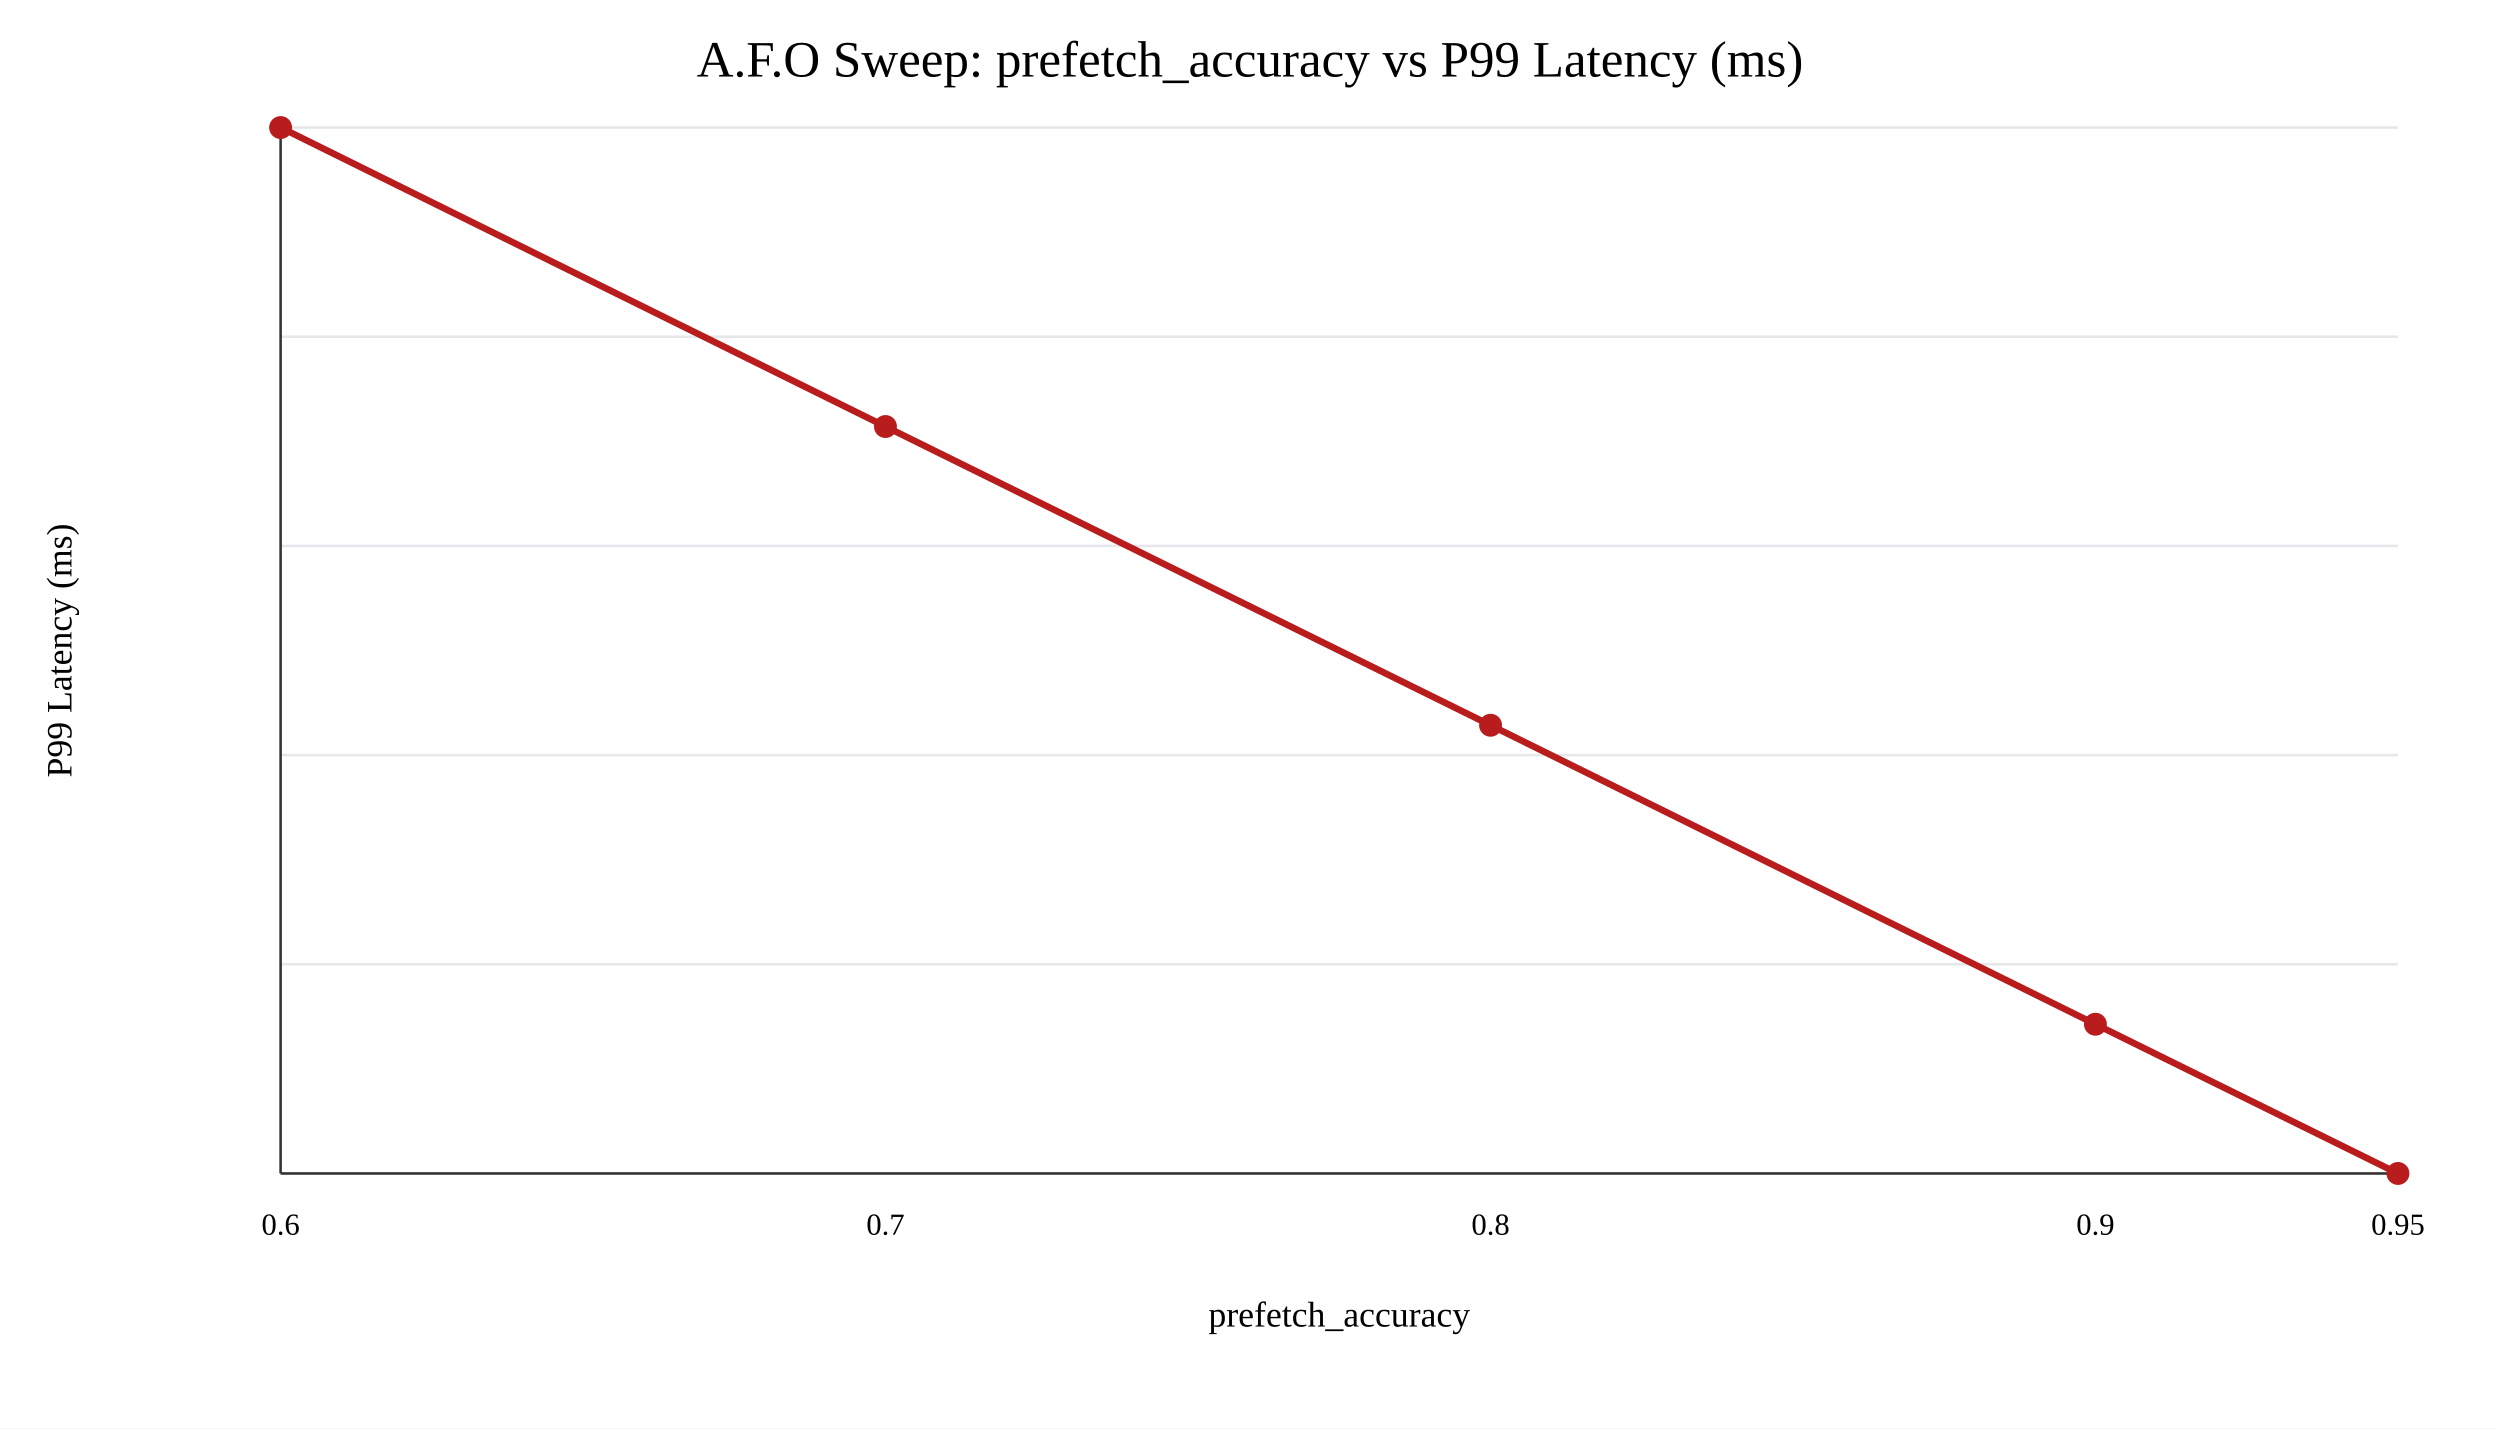
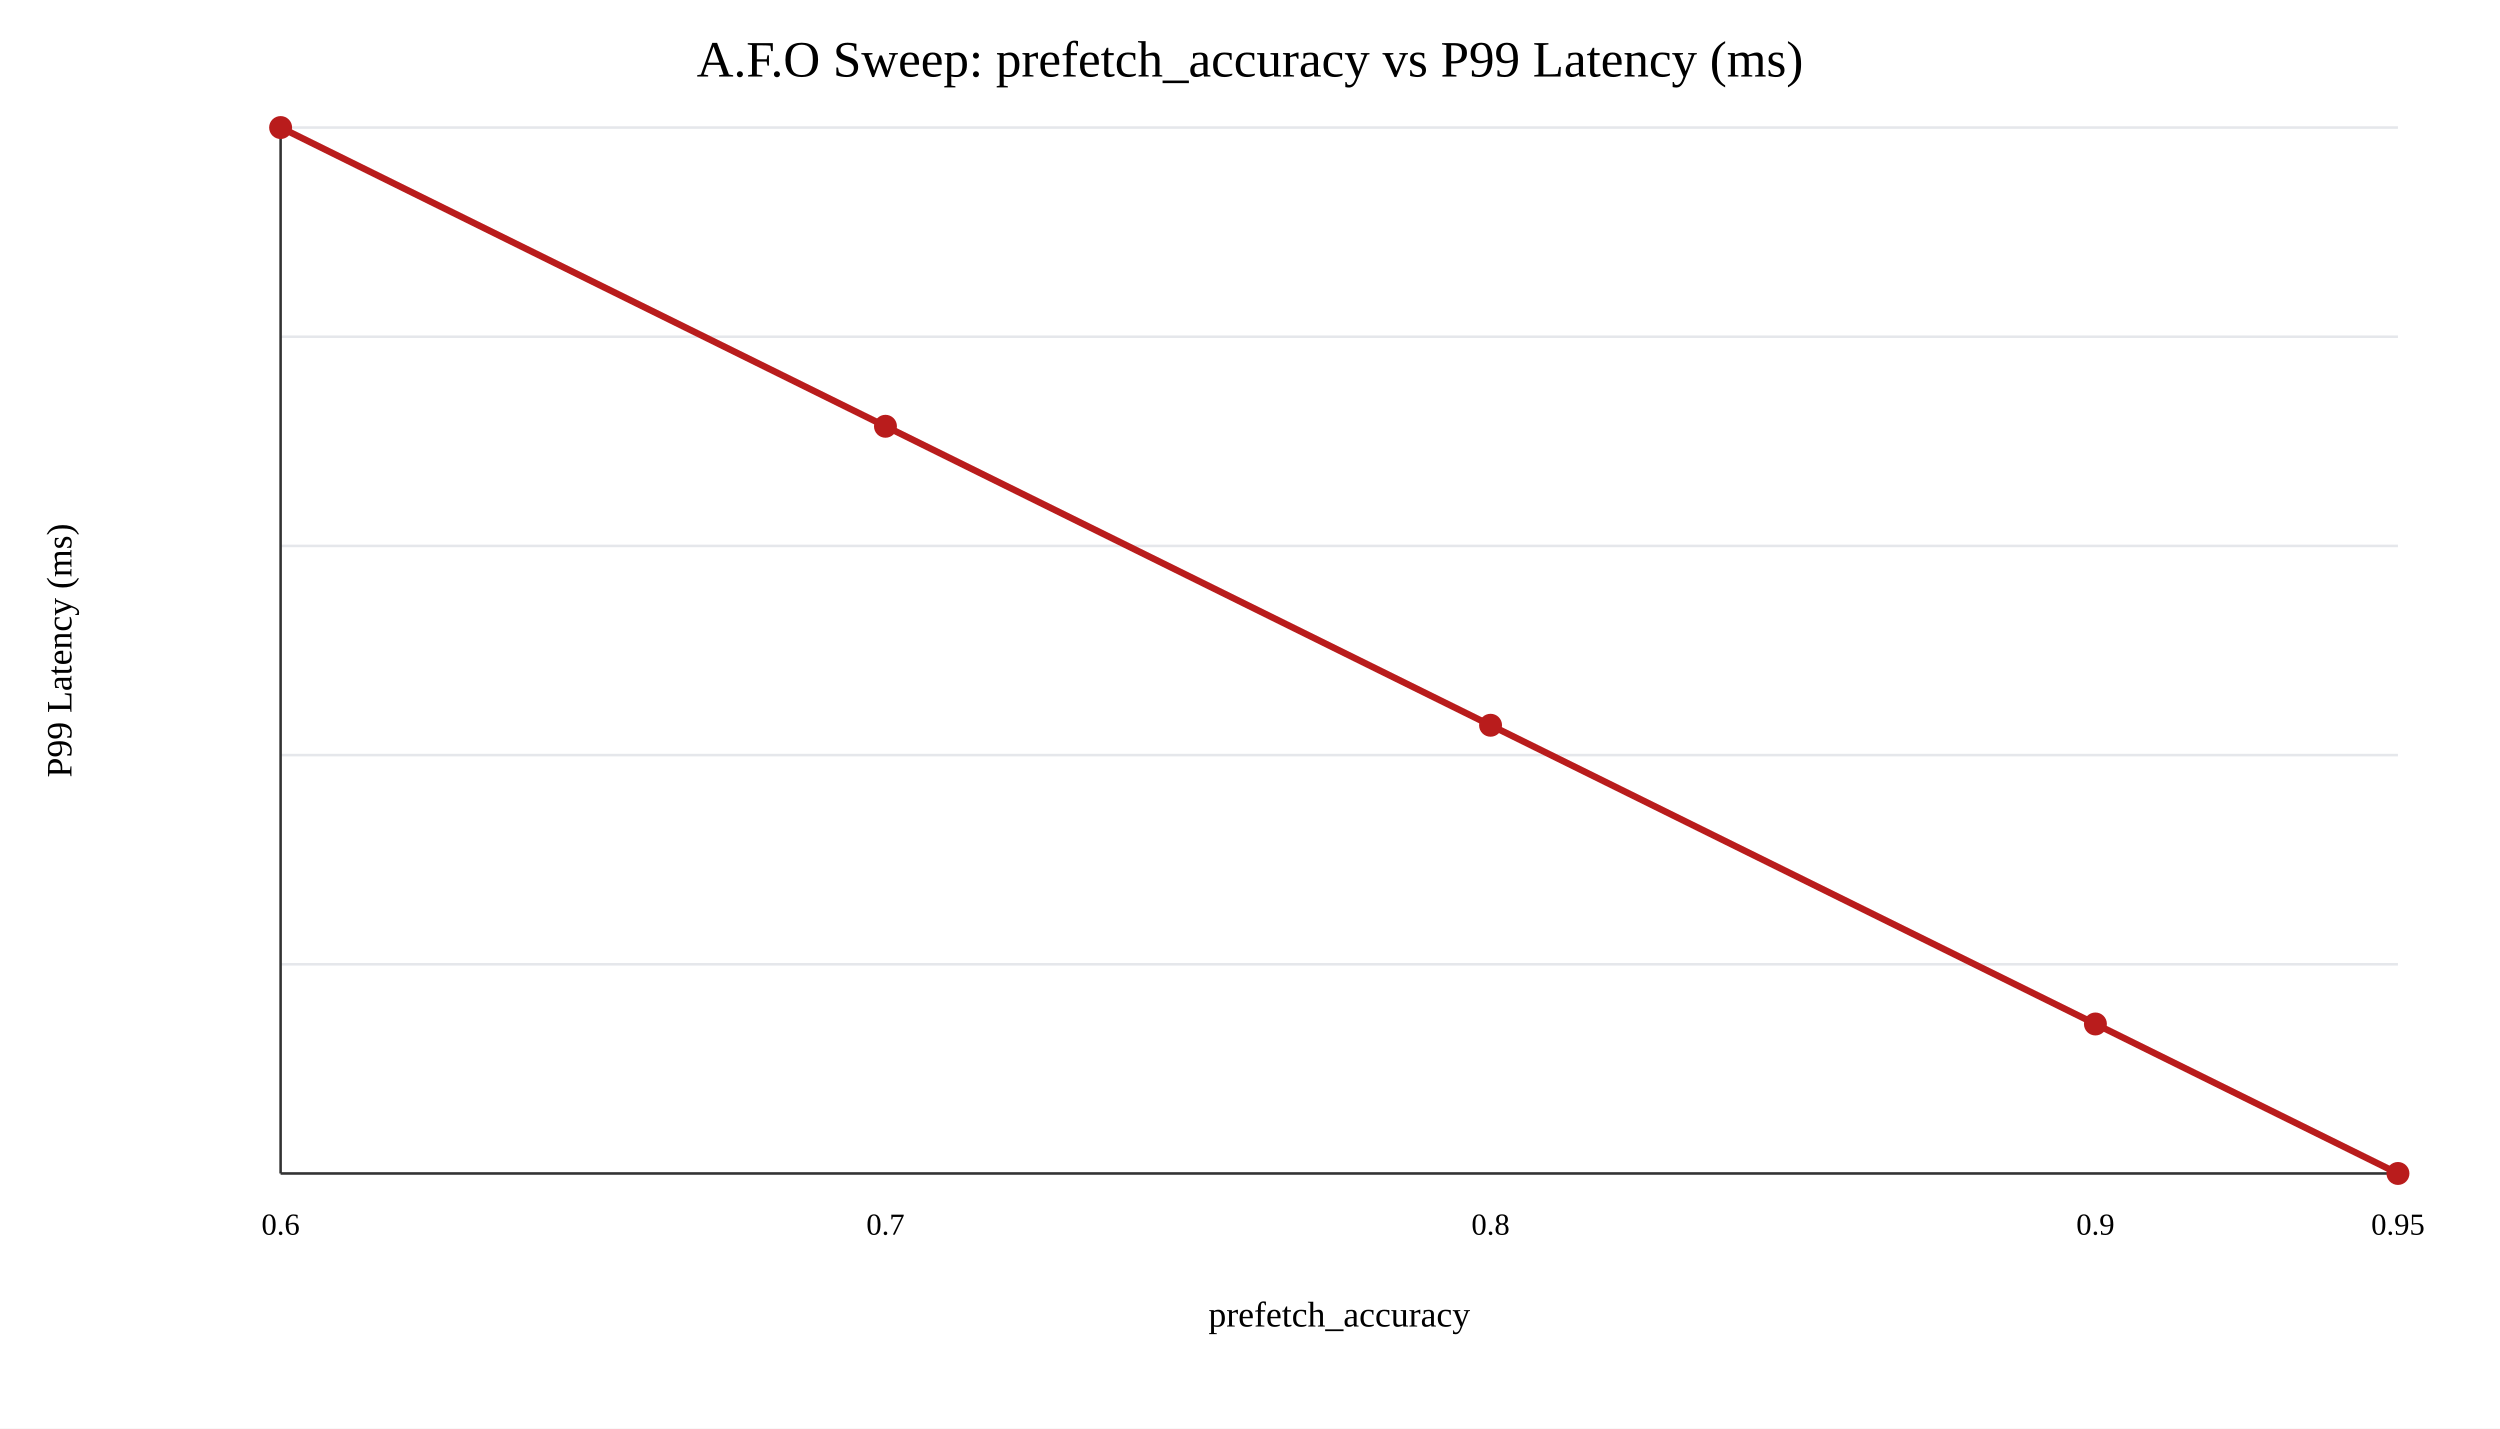
<svg xmlns="http://www.w3.org/2000/svg" width="980" height="560">
  <rect x="0" y="0" width="980" height="560" fill="#ffffff" />
  <text x="490.0" y="30" text-anchor="middle" font-size="20" font-family="Times New Roman">A.F.O Sweep: prefetch_accuracy vs P99 Latency (ms)</text>
  <line x1="110" y1="50.0" x2="940" y2="50.0" stroke="#e5e7eb" />
  <line x1="110" y1="132.0" x2="940" y2="132.0" stroke="#e5e7eb" />
  <line x1="110" y1="214.0" x2="940" y2="214.0" stroke="#e5e7eb" />
  <line x1="110" y1="296.0" x2="940" y2="296.0" stroke="#e5e7eb" />
  <line x1="110" y1="378.0" x2="940" y2="378.0" stroke="#e5e7eb" />
  <line x1="110" y1="460.0" x2="940" y2="460.0" stroke="#e5e7eb" />
  <line x1="110" y1="460" x2="940" y2="460" stroke="#333" />
  <line x1="110" y1="50" x2="110" y2="460" stroke="#333" />
-   <polyline fill="none" stroke="#b91c1c" stroke-width="2.6" points="110.0,50.0 347.1,167.2 584.3,284.3 821.4,401.5 940.0,460.0" />
+   <polyline fill="none" stroke="#b91c1c" stroke-width="2.6" points="110.0,50.0 347.1,167.1 584.3,284.3 821.4,401.4 940.0,460.0" />
  <circle cx="110.0" cy="50.0" r="4.5" fill="#b91c1c" />
-   <circle cx="347.1" cy="167.2" r="4.5" fill="#b91c1c" />
+   <circle cx="347.1" cy="167.1" r="4.5" fill="#b91c1c" />
  <circle cx="584.3" cy="284.3" r="4.5" fill="#b91c1c" />
-   <circle cx="821.4" cy="401.5" r="4.5" fill="#b91c1c" />
+   <circle cx="821.4" cy="401.4" r="4.5" fill="#b91c1c" />
  <circle cx="940.0" cy="460.0" r="4.5" fill="#b91c1c" />
  <text x="110.0" y="484.0" text-anchor="middle" font-size="12" font-family="Times New Roman">0.6</text>
  <text x="347.1" y="484.0" text-anchor="middle" font-size="12" font-family="Times New Roman">0.7</text>
  <text x="584.3" y="484.0" text-anchor="middle" font-size="12" font-family="Times New Roman">0.8</text>
  <text x="821.4" y="484.0" text-anchor="middle" font-size="12" font-family="Times New Roman">0.9</text>
  <text x="940.0" y="484.0" text-anchor="middle" font-size="12" font-family="Times New Roman">0.95</text>
  <text x="525.0" y="520" text-anchor="middle" font-size="14" font-family="Times New Roman">prefetch_accuracy</text>
  <text x="28" y="255.0" transform="rotate(-90 28,255.0)" text-anchor="middle" font-size="14" font-family="Times New Roman">P99 Latency (ms)</text>
</svg>
